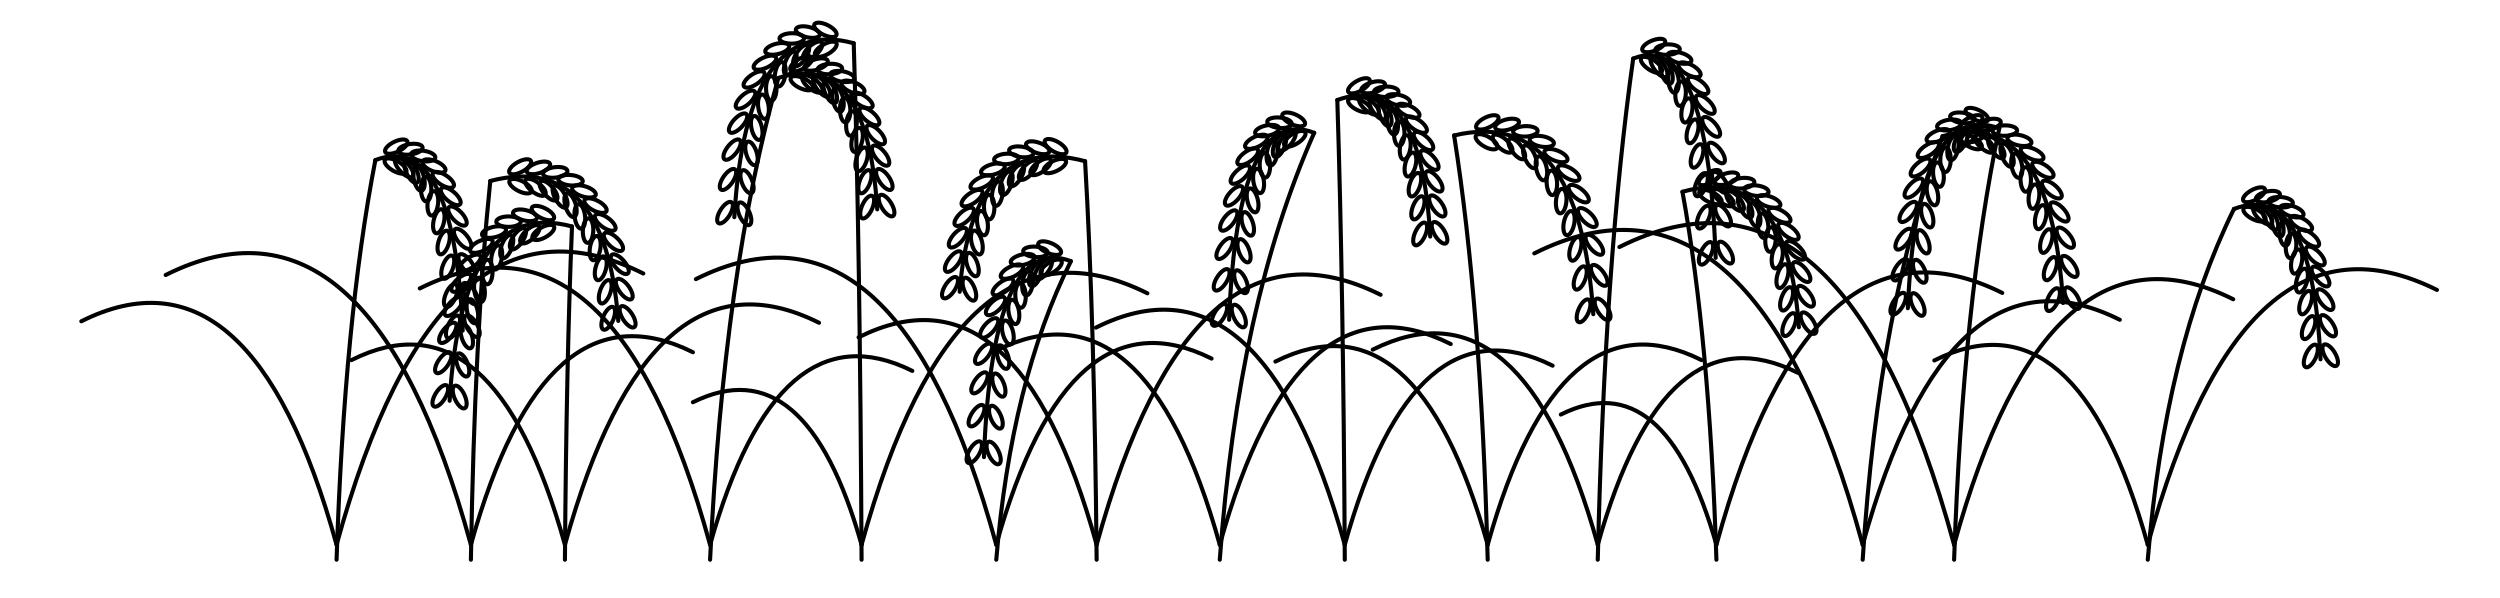
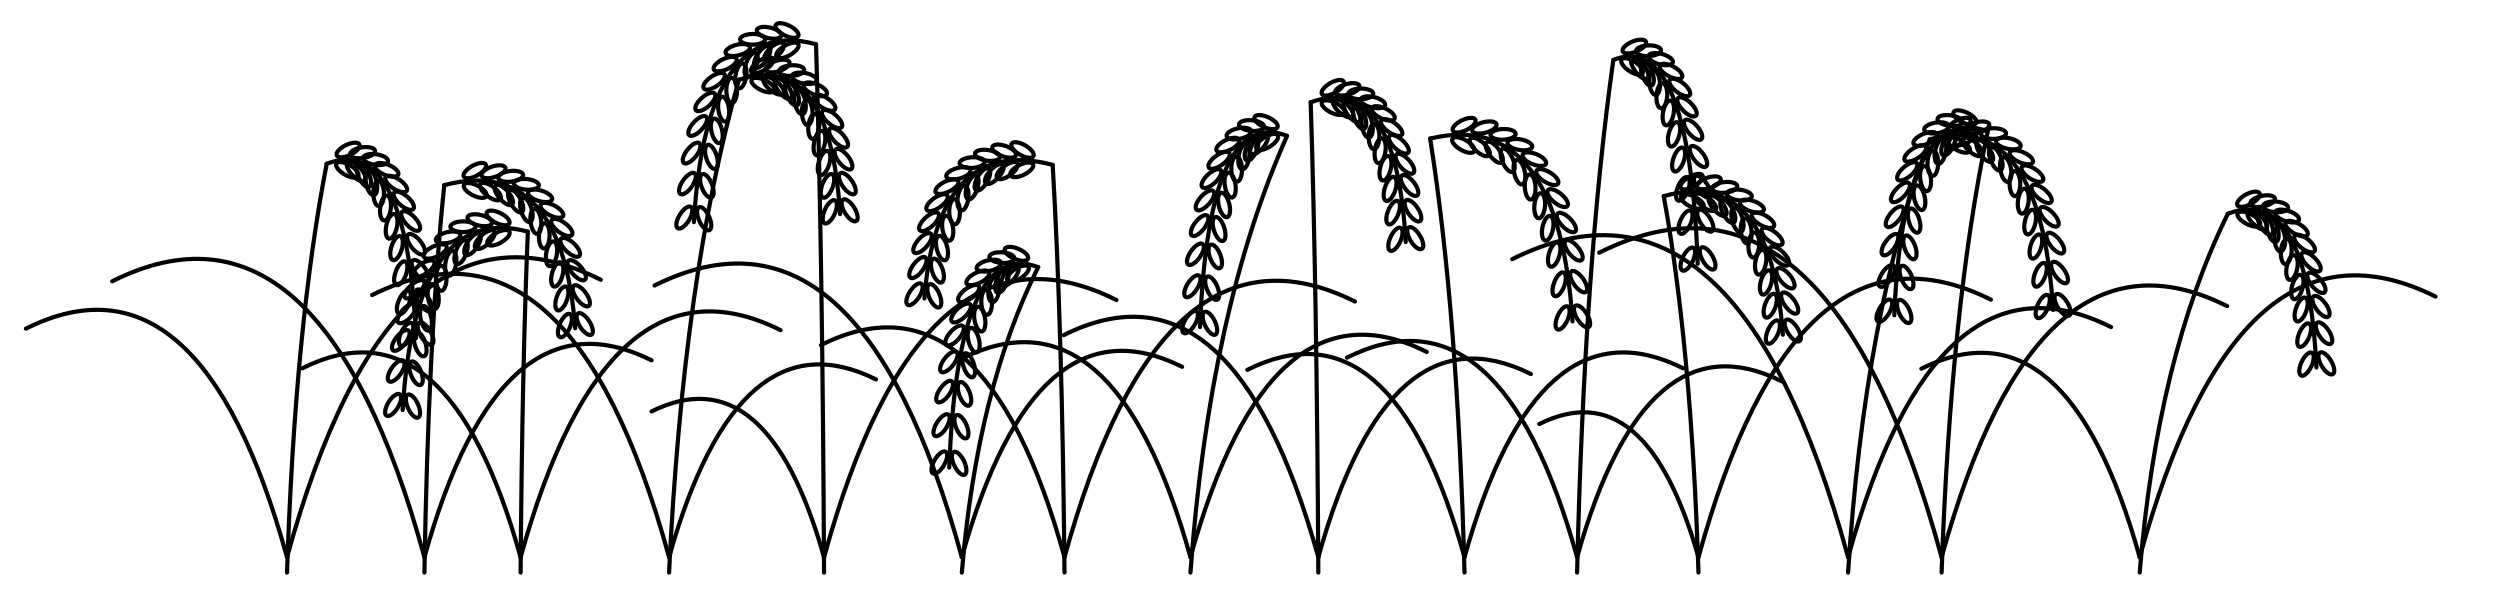
- <svg xmlns="http://www.w3.org/2000/svg" viewBox="550 740 670 160">
+ <svg xmlns="http://www.w3.org/2000/svg" viewBox="565 740 655 160">
  <g fill="none" stroke="#000" stroke-width="1.1" stroke-linecap="round">
    <path d="M640.2 890Q642.3 825.7 650.6 782.9" />
    <path d="M640.2 886Q617.4 803.3 571.8 826.1" />
    <path d="M640.2 886Q667.6 785.9 722.4 813.3" />
    <path d="M650.6 782.9Q671.7 774.9 674 828.6" />
    <ellipse cx="656.2" cy="779.3" rx="3.3" ry="1.4" transform="rotate(-26 656.2 779.3)" />
    <ellipse cx="656" cy="784.5" rx="3.3" ry="1.4" transform="rotate(30 656 784.5)" />
    <ellipse cx="660" cy="780" rx="3.3" ry="1.4" transform="rotate(-8.8 660 780)" />
    <ellipse cx="658.3" cy="784.9" rx="3.3" ry="1.4" transform="rotate(47.2 658.3 784.9)" />
    <ellipse cx="663.4" cy="781.8" rx="3.3" ry="1.4" transform="rotate(8 663.4 781.8)" />
    <ellipse cx="660.3" cy="786" rx="3.3" ry="1.4" transform="rotate(64 660.3 786)" />
    <ellipse cx="666.3" cy="784.5" rx="3.3" ry="1.4" transform="rotate(22.1 666.3 784.5)" />
    <ellipse cx="662.3" cy="787.9" rx="3.3" ry="1.4" transform="rotate(78.1 662.3 787.9)" />
    <ellipse cx="668.8" cy="788.2" rx="3.3" ry="1.4" transform="rotate(32.8 668.8 788.2)" />
    <ellipse cx="664.2" cy="790.7" rx="3.3" ry="1.4" transform="rotate(88.8 664.2 790.7)" />
    <ellipse cx="670.8" cy="792.6" rx="3.3" ry="1.4" transform="rotate(40.6 670.8 792.6)" />
    <ellipse cx="666" cy="794.5" rx="3.3" ry="1.4" transform="rotate(96.6 666 794.5)" />
    <ellipse cx="672.6" cy="797.9" rx="3.3" ry="1.4" transform="rotate(46.5 672.6 797.9)" />
    <ellipse cx="667.6" cy="799.3" rx="3.3" ry="1.4" transform="rotate(102.5 667.6 799.3)" />
    <ellipse cx="674" cy="804" rx="3.3" ry="1.4" transform="rotate(50.9 674 804)" />
    <ellipse cx="668.9" cy="805" rx="3.3" ry="1.4" transform="rotate(106.9 668.9 805)" />
    <ellipse cx="675.1" cy="810.9" rx="3.3" ry="1.4" transform="rotate(54.3 675.1 810.9)" />
    <ellipse cx="670" cy="811.6" rx="3.3" ry="1.4" transform="rotate(110.3 670 811.6)" />
    <ellipse cx="676" cy="818.7" rx="3.3" ry="1.4" transform="rotate(57.1 676 818.7)" />
    <ellipse cx="670.8" cy="819.2" rx="3.3" ry="1.4" transform="rotate(113.1 670.8 819.2)" />
    <ellipse cx="676.5" cy="827.4" rx="3.3" ry="1.4" transform="rotate(59.3 676.5 827.4)" />
    <ellipse cx="671.4" cy="827.6" rx="3.3" ry="1.4" transform="rotate(115.3 671.4 827.6)" />
    <path d="M676.2 890Q677.2 829.1 681.4 788.5" />
    <path d="M676.2 886Q648.9 786.4 594.4 813.7" />
    <path d="M676.2 886Q696 814.6 735.7 834.4" />
    <path d="M681.4 788.5Q712.2 780.5 715.7 826" />
    <ellipse cx="689.4" cy="784.7" rx="3.3" ry="1.4" transform="rotate(-29.1 689.4 784.7)" />
    <ellipse cx="689.5" cy="789.9" rx="3.3" ry="1.4" transform="rotate(26.9 689.5 789.9)" />
    <ellipse cx="694.3" cy="785" rx="3.3" ry="1.4" transform="rotate(-18.7 694.3 785)" />
    <ellipse cx="693.5" cy="790.2" rx="3.3" ry="1.4" transform="rotate(37.3 693.5 790.2)" />
    <ellipse cx="698.8" cy="786.2" rx="3.3" ry="1.4" transform="rotate(-7 698.8 786.2)" />
    <ellipse cx="697" cy="791.1" rx="3.3" ry="1.4" transform="rotate(49 697 791.1)" />
    <ellipse cx="702.9" cy="788.3" rx="3.3" ry="1.4" transform="rotate(5.3 702.9 788.3)" />
    <ellipse cx="700.1" cy="792.7" rx="3.3" ry="1.4" transform="rotate(61.3 700.1 792.7)" />
    <ellipse cx="706.5" cy="791.3" rx="3.3" ry="1.4" transform="rotate(17 706.5 791.3)" />
    <ellipse cx="702.9" cy="795" rx="3.3" ry="1.4" transform="rotate(73 702.9 795)" />
    <ellipse cx="709.6" cy="795.1" rx="3.3" ry="1.4" transform="rotate(27.4 709.6 795.1)" />
    <ellipse cx="705.4" cy="798" rx="3.3" ry="1.4" transform="rotate(83.4 705.4 798)" />
    <ellipse cx="712.2" cy="799.6" rx="3.3" ry="1.4" transform="rotate(36.1 712.2 799.6)" />
    <ellipse cx="707.6" cy="801.8" rx="3.3" ry="1.4" transform="rotate(92.1 707.6 801.8)" />
    <ellipse cx="714.4" cy="804.8" rx="3.3" ry="1.4" transform="rotate(43.2 714.4 804.8)" />
    <ellipse cx="709.5" cy="806.5" rx="3.3" ry="1.4" transform="rotate(99.2 709.5 806.5)" />
    <ellipse cx="716.1" cy="810.8" rx="3.3" ry="1.4" transform="rotate(48.9 716.1 810.8)" />
    <ellipse cx="711" cy="811.9" rx="3.3" ry="1.4" transform="rotate(104.9 711 811.9)" />
    <ellipse cx="717.3" cy="817.5" rx="3.3" ry="1.4" transform="rotate(53.5 717.3 817.5)" />
    <ellipse cx="712.2" cy="818.2" rx="3.3" ry="1.4" transform="rotate(109.5 712.2 818.2)" />
    <ellipse cx="718.2" cy="824.9" rx="3.3" ry="1.4" transform="rotate(57.3 718.2 824.9)" />
    <ellipse cx="713" cy="825.3" rx="3.3" ry="1.4" transform="rotate(113.3 713 825.3)" />
    <path d="M701.4 890Q701.8 836.4 703.3 800.7" />
    <path d="M701.4 886Q682.3 817.4 644.2 836.5" />
    <path d="M701.4 886Q724.1 803.8 769.5 826.5" />
    <path d="M703.3 800.7Q673.8 792.7 670.5 847.4" />
    <ellipse cx="695.6" cy="802.3" rx="3.3" ry="1.4" transform="rotate(150.3 695.6 802.3)" />
    <ellipse cx="695.5" cy="797.1" rx="3.3" ry="1.4" transform="rotate(206.3 695.5 797.1)" />
    <ellipse cx="692" cy="802.8" rx="3.3" ry="1.4" transform="rotate(137.5 692 802.8)" />
    <ellipse cx="690.7" cy="797.7" rx="3.3" ry="1.4" transform="rotate(193.5 690.7 797.7)" />
    <ellipse cx="688.8" cy="804" rx="3.3" ry="1.4" transform="rotate(123.8 688.8 804)" />
    <ellipse cx="686.3" cy="799.4" rx="3.3" ry="1.4" transform="rotate(179.8 686.3 799.4)" />
    <ellipse cx="685.8" cy="806.1" rx="3.3" ry="1.4" transform="rotate(110.8 685.8 806.1)" />
    <ellipse cx="682.4" cy="802.2" rx="3.3" ry="1.4" transform="rotate(166.8 682.4 802.2)" />
    <ellipse cx="683.1" cy="809" rx="3.3" ry="1.4" transform="rotate(99.4 683.1 809)" />
    <ellipse cx="679" cy="805.9" rx="3.3" ry="1.4" transform="rotate(155.4 679 805.9)" />
    <ellipse cx="680.6" cy="812.9" rx="3.3" ry="1.4" transform="rotate(90.2 680.6 812.9)" />
    <ellipse cx="676" cy="810.4" rx="3.3" ry="1.4" transform="rotate(146.2 676 810.4)" />
    <ellipse cx="678.5" cy="817.7" rx="3.3" ry="1.4" transform="rotate(82.8 678.5 817.7)" />
    <ellipse cx="673.6" cy="815.8" rx="3.3" ry="1.4" transform="rotate(138.8 673.6 815.8)" />
    <ellipse cx="676.6" cy="823.4" rx="3.3" ry="1.4" transform="rotate(77 676.6 823.4)" />
    <ellipse cx="671.6" cy="822.1" rx="3.3" ry="1.4" transform="rotate(133 671.6 822.1)" />
    <ellipse cx="675.1" cy="830.2" rx="3.3" ry="1.4" transform="rotate(72.4 675.1 830.2)" />
    <ellipse cx="670" cy="829.2" rx="3.3" ry="1.4" transform="rotate(128.4 670 829.2)" />
    <ellipse cx="674" cy="837.8" rx="3.3" ry="1.4" transform="rotate(68.7 674 837.8)" />
    <ellipse cx="668.8" cy="837.2" rx="3.3" ry="1.4" transform="rotate(124.7 668.8 837.2)" />
    <ellipse cx="673.2" cy="846.4" rx="3.3" ry="1.4" transform="rotate(65.7 673.2 846.4)" />
    <ellipse cx="668" cy="846.1" rx="3.3" ry="1.4" transform="rotate(121.7 668 846.1)" />
    <path d="M740.3 890Q744 812.5 758.6 760.9" />
    <path d="M740.3 886Q714.4 791.4 662.5 817.3" />
    <path d="M740.3 886Q758.4 821.4 794.5 839.4" />
    <path d="M758.6 760.9Q782.4 752.9 785.1 796.1" />
    <ellipse cx="764.7" cy="757.1" rx="3.3" ry="1.4" transform="rotate(-30.3 764.7 757.1)" />
    <ellipse cx="764.9" cy="762.3" rx="3.3" ry="1.4" transform="rotate(25.7 764.9 762.3)" />
    <ellipse cx="768.7" cy="757.3" rx="3.3" ry="1.4" transform="rotate(-17.5 768.7 757.3)" />
    <ellipse cx="767.7" cy="762.5" rx="3.3" ry="1.4" transform="rotate(38.5 767.7 762.5)" />
    <ellipse cx="772.4" cy="758.5" rx="3.3" ry="1.4" transform="rotate(-3.5 772.4 758.5)" />
    <ellipse cx="770.2" cy="763.2" rx="3.3" ry="1.4" transform="rotate(52.5 770.2 763.2)" />
    <ellipse cx="775.7" cy="760.5" rx="3.3" ry="1.4" transform="rotate(10.3 775.7 760.5)" />
    <ellipse cx="772.5" cy="764.6" rx="3.3" ry="1.4" transform="rotate(66.3 772.5 764.6)" />
    <ellipse cx="778.6" cy="763.4" rx="3.3" ry="1.4" transform="rotate(22.5 778.6 763.4)" />
    <ellipse cx="774.6" cy="766.7" rx="3.3" ry="1.4" transform="rotate(78.5 774.6 766.7)" />
    <ellipse cx="781" cy="766.9" rx="3.3" ry="1.4" transform="rotate(32.4 781 766.9)" />
    <ellipse cx="776.5" cy="769.5" rx="3.3" ry="1.4" transform="rotate(88.4 776.5 769.5)" />
    <ellipse cx="783" cy="771.2" rx="3.3" ry="1.4" transform="rotate(40.3 783 771.2)" />
    <ellipse cx="778.2" cy="773.1" rx="3.3" ry="1.4" transform="rotate(96.3 778.2 773.1)" />
    <ellipse cx="784.7" cy="776.1" rx="3.3" ry="1.4" transform="rotate(46.4 784.7 776.1)" />
    <ellipse cx="779.7" cy="777.5" rx="3.3" ry="1.4" transform="rotate(102.4 779.7 777.5)" />
    <ellipse cx="786" cy="781.7" rx="3.3" ry="1.4" transform="rotate(51.2 786 781.7)" />
    <ellipse cx="780.9" cy="782.7" rx="3.3" ry="1.4" transform="rotate(107.2 780.9 782.7)" />
    <ellipse cx="787" cy="788.1" rx="3.3" ry="1.4" transform="rotate(55.1 787 788.1)" />
    <ellipse cx="781.8" cy="788.7" rx="3.3" ry="1.4" transform="rotate(111.1 781.8 788.7)" />
    <ellipse cx="787.6" cy="795.1" rx="3.3" ry="1.4" transform="rotate(58.2 787.6 795.1)" />
    <ellipse cx="782.4" cy="795.5" rx="3.3" ry="1.4" transform="rotate(114.2 782.4 795.5)" />
    <path d="M780.9 890Q780.5 806.9 778.8 751.6" />
    <path d="M780.9 886Q765.9 832.8 735.7 847.8" />
    <path d="M780.9 886Q806.4 793.1 857.5 818.6" />
    <path d="M778.8 751.6Q750 743.6 746.8 798.2" />
    <ellipse cx="771.3" cy="753.2" rx="3.3" ry="1.4" transform="rotate(150.2 771.3 753.2)" />
    <ellipse cx="771.2" cy="748" rx="3.3" ry="1.4" transform="rotate(206.2 771.2 748)" />
    <ellipse cx="767.8" cy="753.6" rx="3.3" ry="1.4" transform="rotate(137.1 767.8 753.6)" />
    <ellipse cx="766.5" cy="748.6" rx="3.3" ry="1.4" transform="rotate(193.1 766.5 748.6)" />
    <ellipse cx="764.7" cy="754.9" rx="3.3" ry="1.4" transform="rotate(123.2 764.7 754.9)" />
    <ellipse cx="762.2" cy="750.3" rx="3.3" ry="1.4" transform="rotate(179.2 762.2 750.3)" />
    <ellipse cx="761.8" cy="757" rx="3.3" ry="1.4" transform="rotate(110.1 761.8 757)" />
    <ellipse cx="758.3" cy="753.1" rx="3.3" ry="1.4" transform="rotate(166.1 758.3 753.1)" />
    <ellipse cx="759.1" cy="759.9" rx="3.3" ry="1.4" transform="rotate(98.7 759.1 759.9)" />
    <ellipse cx="755" cy="756.8" rx="3.3" ry="1.4" transform="rotate(154.7 755 756.8)" />
    <ellipse cx="756.7" cy="763.7" rx="3.3" ry="1.4" transform="rotate(89.6 756.7 763.7)" />
    <ellipse cx="752.1" cy="761.3" rx="3.3" ry="1.4" transform="rotate(145.6 752.1 761.3)" />
    <ellipse cx="754.6" cy="768.6" rx="3.3" ry="1.4" transform="rotate(82.3 754.6 768.6)" />
    <ellipse cx="749.8" cy="766.7" rx="3.3" ry="1.4" transform="rotate(138.3 749.8 766.7)" />
    <ellipse cx="752.8" cy="774.3" rx="3.3" ry="1.4" transform="rotate(76.7 752.8 774.3)" />
    <ellipse cx="747.8" cy="773" rx="3.3" ry="1.4" transform="rotate(132.7 747.8 773)" />
    <ellipse cx="751.4" cy="781.1" rx="3.3" ry="1.4" transform="rotate(72.2 751.4 781.1)" />
    <ellipse cx="746.2" cy="780.1" rx="3.3" ry="1.4" transform="rotate(128.2 746.2 780.1)" />
    <ellipse cx="750.2" cy="788.7" rx="3.3" ry="1.4" transform="rotate(68.6 750.2 788.7)" />
    <ellipse cx="745.1" cy="788.1" rx="3.3" ry="1.4" transform="rotate(124.6 745.1 788.1)" />
    <ellipse cx="749.5" cy="797.3" rx="3.3" ry="1.4" transform="rotate(65.7 749.5 797.3)" />
    <ellipse cx="744.3" cy="797" rx="3.3" ry="1.4" transform="rotate(121.7 744.3 797)" />
    <path d="M817 890Q821 842 837 810" />
    <path d="M817 886Q790.2 788 736.5 814.8" />
    <path d="M817 886Q836.3 816.9 874.7 836.1" />
    <path d="M837 810Q816 802 813.7 862.5" />
    <ellipse cx="831.7" cy="811.7" rx="3.3" ry="1.4" transform="rotate(147.1 831.7 811.7)" />
    <ellipse cx="831.3" cy="806.5" rx="3.3" ry="1.4" transform="rotate(203.1 831.3 806.5)" />
    <ellipse cx="829.6" cy="812.2" rx="3.3" ry="1.4" transform="rotate(128.2 829.6 812.2)" />
    <ellipse cx="827.5" cy="807.5" rx="3.3" ry="1.4" transform="rotate(184.2 827.5 807.5)" />
    <ellipse cx="827.5" cy="813.6" rx="3.3" ry="1.4" transform="rotate(111 827.5 813.6)" />
    <ellipse cx="824.1" cy="809.6" rx="3.3" ry="1.4" transform="rotate(167 824.1 809.6)" />
    <ellipse cx="825.4" cy="815.9" rx="3.3" ry="1.4" transform="rotate(97.6 825.4 815.9)" />
    <ellipse cx="821.2" cy="812.8" rx="3.3" ry="1.4" transform="rotate(153.6 821.2 812.8)" />
    <ellipse cx="823.5" cy="819.2" rx="3.3" ry="1.4" transform="rotate(87.9 823.5 819.2)" />
    <ellipse cx="818.8" cy="816.9" rx="3.3" ry="1.4" transform="rotate(143.9 818.8 816.9)" />
    <ellipse cx="821.7" cy="823.6" rx="3.3" ry="1.4" transform="rotate(80.8 821.7 823.6)" />
    <ellipse cx="816.8" cy="822" rx="3.3" ry="1.4" transform="rotate(136.8 816.8 822)" />
    <ellipse cx="820.1" cy="829.1" rx="3.3" ry="1.4" transform="rotate(75.7 820.1 829.1)" />
    <ellipse cx="815.1" cy="827.9" rx="3.3" ry="1.4" transform="rotate(131.7 815.1 827.9)" />
    <ellipse cx="818.8" cy="835.7" rx="3.3" ry="1.4" transform="rotate(71.8 818.8 835.7)" />
    <ellipse cx="813.6" cy="834.8" rx="3.3" ry="1.4" transform="rotate(127.8 813.6 834.8)" />
    <ellipse cx="817.7" cy="843.2" rx="3.3" ry="1.4" transform="rotate(68.8 817.7 843.2)" />
    <ellipse cx="812.5" cy="842.6" rx="3.3" ry="1.4" transform="rotate(124.8 812.5 842.6)" />
    <ellipse cx="816.9" cy="851.8" rx="3.3" ry="1.4" transform="rotate(66.4 816.9 851.8)" />
    <ellipse cx="811.7" cy="851.4" rx="3.3" ry="1.4" transform="rotate(122.4 811.7 851.4)" />
    <ellipse cx="816.3" cy="861.4" rx="3.3" ry="1.4" transform="rotate(64.4 816.3 861.4)" />
    <ellipse cx="811.1" cy="861.2" rx="3.3" ry="1.4" transform="rotate(120.4 811.1 861.2)" />
    <path d="M843.9 890Q843.3 825.9 840.8 783.2" />
    <path d="M843.9 886Q822.7 809.1 780.1 830.4" />
    <path d="M843.9 886Q869.3 793.7 920 819" />
    <path d="M840.8 783.2Q810.5 775.2 807.2 818.2" />
    <ellipse cx="832.7" cy="784.5" rx="3.3" ry="1.4" transform="rotate(-206.1 832.7 784.5)" />
    <ellipse cx="832.9" cy="779.3" rx="3.3" ry="1.4" transform="rotate(-150.1 832.9 779.3)" />
    <ellipse cx="828.9" cy="784.7" rx="3.3" ry="1.4" transform="rotate(143.8 828.9 784.7)" />
    <ellipse cx="828.1" cy="779.6" rx="3.3" ry="1.4" transform="rotate(199.8 828.1 779.6)" />
    <ellipse cx="825.5" cy="785.6" rx="3.3" ry="1.4" transform="rotate(132.4 825.5 785.6)" />
    <ellipse cx="823.7" cy="780.7" rx="3.3" ry="1.4" transform="rotate(188.4 823.7 780.7)" />
    <ellipse cx="822.4" cy="787" rx="3.3" ry="1.4" transform="rotate(120.2 822.4 787)" />
    <ellipse cx="819.7" cy="782.6" rx="3.3" ry="1.4" transform="rotate(176.2 819.7 782.6)" />
    <ellipse cx="819.7" cy="789.1" rx="3.3" ry="1.4" transform="rotate(108.5 819.7 789.1)" />
    <ellipse cx="816.1" cy="785.4" rx="3.3" ry="1.4" transform="rotate(164.5 816.1 785.4)" />
    <ellipse cx="817.3" cy="791.9" rx="3.3" ry="1.4" transform="rotate(97.9 817.3 791.9)" />
    <ellipse cx="813.1" cy="788.9" rx="3.3" ry="1.4" transform="rotate(153.9 813.1 788.9)" />
    <ellipse cx="815.1" cy="795.5" rx="3.3" ry="1.4" transform="rotate(88.9 815.1 795.5)" />
    <ellipse cx="810.5" cy="793.1" rx="3.3" ry="1.4" transform="rotate(144.9 810.5 793.1)" />
    <ellipse cx="813.3" cy="799.8" rx="3.3" ry="1.4" transform="rotate(81.6 813.3 799.8)" />
    <ellipse cx="808.4" cy="798.1" rx="3.3" ry="1.4" transform="rotate(137.6 808.4 798.1)" />
    <ellipse cx="811.8" cy="805" rx="3.3" ry="1.4" transform="rotate(75.6 811.8 805)" />
    <ellipse cx="806.7" cy="803.7" rx="3.3" ry="1.4" transform="rotate(131.6 806.7 803.7)" />
    <ellipse cx="810.6" cy="810.9" rx="3.3" ry="1.4" transform="rotate(70.8 810.6 810.9)" />
    <ellipse cx="805.5" cy="810.1" rx="3.3" ry="1.4" transform="rotate(126.8 805.5 810.1)" />
    <ellipse cx="809.8" cy="817.5" rx="3.3" ry="1.4" transform="rotate(66.9 809.8 817.5)" />
    <ellipse cx="804.6" cy="817.1" rx="3.3" ry="1.4" transform="rotate(122.9 804.6 817.1)" />
    <path d="M876.9 890Q881.9 821.3 902.2 775.6" />
    <path d="M876.9 886Q856.9 814 816.9 834" />
    <path d="M876.9 886Q897.5 811.5 938.8 832.2" />
    <path d="M902.2 775.6Q881.7 767.6 879.4 825.7" />
    <ellipse cx="897" cy="777.2" rx="3.3" ry="1.4" transform="rotate(148 897 777.2)" />
    <ellipse cx="896.7" cy="772" rx="3.3" ry="1.4" transform="rotate(204 896.7 772)" />
    <ellipse cx="894.9" cy="777.7" rx="3.3" ry="1.4" transform="rotate(129.3 894.9 777.7)" />
    <ellipse cx="892.9" cy="772.9" rx="3.3" ry="1.4" transform="rotate(185.3 892.9 772.9)" />
    <ellipse cx="892.9" cy="779" rx="3.3" ry="1.4" transform="rotate(112 892.9 779)" />
    <ellipse cx="889.6" cy="775" rx="3.3" ry="1.4" transform="rotate(168 889.6 775)" />
    <ellipse cx="890.9" cy="781.1" rx="3.3" ry="1.4" transform="rotate(98.4 890.9 781.1)" />
    <ellipse cx="886.7" cy="778" rx="3.3" ry="1.4" transform="rotate(154.4 886.7 778)" />
    <ellipse cx="889" cy="784.3" rx="3.3" ry="1.4" transform="rotate(88.4 889 784.3)" />
    <ellipse cx="884.4" cy="782" rx="3.3" ry="1.4" transform="rotate(144.4 884.4 782)" />
    <ellipse cx="887.3" cy="788.5" rx="3.3" ry="1.4" transform="rotate(81.2 887.3 788.5)" />
    <ellipse cx="882.4" cy="786.8" rx="3.3" ry="1.4" transform="rotate(137.2 882.4 786.8)" />
    <ellipse cx="885.7" cy="793.7" rx="3.3" ry="1.4" transform="rotate(75.9 885.7 793.7)" />
    <ellipse cx="880.7" cy="792.5" rx="3.3" ry="1.4" transform="rotate(131.9 880.7 792.5)" />
    <ellipse cx="884.4" cy="800" rx="3.3" ry="1.4" transform="rotate(72 884.4 800)" />
    <ellipse cx="879.3" cy="799.1" rx="3.3" ry="1.4" transform="rotate(128 879.3 799.1)" />
    <ellipse cx="883.4" cy="807.2" rx="3.3" ry="1.4" transform="rotate(68.9 883.4 807.2)" />
    <ellipse cx="878.2" cy="806.6" rx="3.3" ry="1.4" transform="rotate(124.9 878.2 806.6)" />
    <ellipse cx="882.6" cy="815.5" rx="3.3" ry="1.4" transform="rotate(66.4 882.6 815.5)" />
    <ellipse cx="877.4" cy="815" rx="3.3" ry="1.4" transform="rotate(122.4 877.4 815)" />
    <ellipse cx="882" cy="824.7" rx="3.3" ry="1.4" transform="rotate(64.5 882 824.7)" />
    <ellipse cx="876.8" cy="824.4" rx="3.3" ry="1.4" transform="rotate(120.5 876.8 824.4)" />
    <path d="M910.4 890Q910 816.1 908.4 766.8" />
    <path d="M910.4 886Q888.1 805.6 843.7 827.8" />
    <path d="M910.4 886Q928.9 819.4 966.1 838" />
    <path d="M908.4 766.8Q930.8 758.8 933.3 803.4" />
    <ellipse cx="914.2" cy="763" rx="3.3" ry="1.4" transform="rotate(-29.9 914.2 763)" />
    <ellipse cx="914.3" cy="768.2" rx="3.3" ry="1.4" transform="rotate(26.1 914.3 768.2)" />
    <ellipse cx="918" cy="763.4" rx="3.3" ry="1.4" transform="rotate(-15.9 918 763.4)" />
    <ellipse cx="916.9" cy="768.4" rx="3.3" ry="1.4" transform="rotate(40.1 916.9 768.4)" />
    <ellipse cx="921.5" cy="764.6" rx="3.3" ry="1.4" transform="rotate(-0.9 921.5 764.6)" />
    <ellipse cx="919.2" cy="769.2" rx="3.3" ry="1.4" transform="rotate(55.1 919.2 769.2)" />
    <ellipse cx="924.7" cy="766.8" rx="3.3" ry="1.4" transform="rotate(13.3 924.7 766.8)" />
    <ellipse cx="921.2" cy="770.7" rx="3.3" ry="1.4" transform="rotate(69.3 921.2 770.7)" />
    <ellipse cx="927.4" cy="769.7" rx="3.3" ry="1.4" transform="rotate(25.3 927.4 769.7)" />
    <ellipse cx="923.2" cy="772.8" rx="3.3" ry="1.4" transform="rotate(81.3 923.2 772.8)" />
    <ellipse cx="929.6" cy="773.4" rx="3.3" ry="1.4" transform="rotate(34.8 929.6 773.4)" />
    <ellipse cx="925" cy="775.8" rx="3.3" ry="1.4" transform="rotate(90.8 925 775.8)" />
    <ellipse cx="931.5" cy="777.8" rx="3.3" ry="1.4" transform="rotate(42.2 931.5 777.8)" />
    <ellipse cx="926.6" cy="779.5" rx="3.3" ry="1.4" transform="rotate(98.2 926.6 779.5)" />
    <ellipse cx="933.1" cy="782.9" rx="3.3" ry="1.4" transform="rotate(47.8 933.1 782.9)" />
    <ellipse cx="928" cy="784.1" rx="3.3" ry="1.4" transform="rotate(103.8 928 784.1)" />
    <ellipse cx="934.3" cy="788.6" rx="3.3" ry="1.4" transform="rotate(52.2 934.3 788.6)" />
    <ellipse cx="929.2" cy="789.5" rx="3.3" ry="1.4" transform="rotate(108.2 929.2 789.5)" />
    <ellipse cx="935.2" cy="795.2" rx="3.3" ry="1.4" transform="rotate(55.7 935.2 795.2)" />
    <ellipse cx="930" cy="795.7" rx="3.3" ry="1.4" transform="rotate(111.7 930 795.7)" />
    <ellipse cx="935.8" cy="802.4" rx="3.3" ry="1.4" transform="rotate(58.5 935.8 802.4)" />
    <ellipse cx="930.6" cy="802.7" rx="3.3" ry="1.4" transform="rotate(114.5 930.6 802.7)" />
    <path d="M948.7 890Q946.9 821.8 939.7 776.3" />
    <path d="M948.7 886Q929.7 817.9 891.8 836.9" />
    <path d="M948.7 886Q967.8 817.4 1006 836.5" />
    <path d="M939.7 776.3Q973.3 768.3 977 824.2" />
    <ellipse cx="948.6" cy="772.8" rx="3.3" ry="1.4" transform="rotate(-26.2 948.6 772.8)" />
    <ellipse cx="948.4" cy="778" rx="3.3" ry="1.4" transform="rotate(29.8 948.4 778)" />
    <ellipse cx="953.9" cy="773.4" rx="3.3" ry="1.4" transform="rotate(-14.7 953.9 773.4)" />
    <ellipse cx="952.7" cy="778.5" rx="3.3" ry="1.4" transform="rotate(41.3 952.7 778.5)" />
    <ellipse cx="958.8" cy="775.2" rx="3.3" ry="1.4" transform="rotate(-2.2 958.8 775.2)" />
    <ellipse cx="956.5" cy="779.9" rx="3.3" ry="1.4" transform="rotate(53.8 956.5 779.9)" />
    <ellipse cx="963.2" cy="777.9" rx="3.3" ry="1.4" transform="rotate(10.3 963.2 777.9)" />
    <ellipse cx="960" cy="782" rx="3.3" ry="1.4" transform="rotate(66.3 960 782)" />
    <ellipse cx="967" cy="781.7" rx="3.3" ry="1.4" transform="rotate(21.6 967 781.7)" />
    <ellipse cx="963.1" cy="785.1" rx="3.3" ry="1.4" transform="rotate(77.6 963.1 785.1)" />
    <ellipse cx="970.4" cy="786.4" rx="3.3" ry="1.4" transform="rotate(31.2 970.4 786.4)" />
    <ellipse cx="965.9" cy="789" rx="3.3" ry="1.4" transform="rotate(87.2 965.9 789)" />
    <ellipse cx="973.1" cy="791.9" rx="3.3" ry="1.4" transform="rotate(39 973.1 791.9)" />
    <ellipse cx="968.4" cy="793.9" rx="3.3" ry="1.4" transform="rotate(95 968.4 793.9)" />
    <ellipse cx="975.4" cy="798.3" rx="3.3" ry="1.4" transform="rotate(45.3 975.4 798.3)" />
    <ellipse cx="970.5" cy="799.8" rx="3.3" ry="1.4" transform="rotate(101.3 970.5 799.8)" />
    <ellipse cx="977.3" cy="805.6" rx="3.3" ry="1.4" transform="rotate(50.4 977.3 805.6)" />
    <ellipse cx="972.2" cy="806.7" rx="3.3" ry="1.4" transform="rotate(106.4 972.2 806.7)" />
    <ellipse cx="978.6" cy="813.8" rx="3.3" ry="1.4" transform="rotate(54.5 978.6 813.8)" />
    <ellipse cx="973.5" cy="814.5" rx="3.3" ry="1.4" transform="rotate(110.5 973.5 814.5)" />
    <ellipse cx="979.5" cy="822.9" rx="3.3" ry="1.4" transform="rotate(57.8 979.5 822.9)" />
    <ellipse cx="974.4" cy="823.3" rx="3.3" ry="1.4" transform="rotate(113.8 974.4 823.3)" />
    <path d="M978.2 890Q980.1 809.4 987.7 755.7" />
    <path d="M978.2 886Q958.1 813.6 917.9 833.7" />
    <path d="M978.2 886Q996.1 822 1031.8 839.9" />
    <path d="M987.7 755.7Q1007.6 747.7 1009.8 809.1" />
    <ellipse cx="993.2" cy="752.2" rx="3.3" ry="1.4" transform="rotate(-22.4 993.2 752.2)" />
    <ellipse cx="992.6" cy="757.4" rx="3.3" ry="1.4" transform="rotate(33.6 992.6 757.4)" />
    <ellipse cx="996.9" cy="753.3" rx="3.3" ry="1.4" transform="rotate(-2.5 996.9 753.3)" />
    <ellipse cx="994.6" cy="757.9" rx="3.3" ry="1.4" transform="rotate(53.5 994.6 757.9)" />
    <ellipse cx="1000.1" cy="755.5" rx="3.3" ry="1.4" transform="rotate(15.1 1000.1 755.5)" />
    <ellipse cx="996.6" cy="759.3" rx="3.3" ry="1.4" transform="rotate(71.1 996.6 759.3)" />
    <ellipse cx="1002.8" cy="758.7" rx="3.3" ry="1.4" transform="rotate(28.3 1002.8 758.7)" />
    <ellipse cx="998.5" cy="761.6" rx="3.3" ry="1.4" transform="rotate(84.3 998.5 761.6)" />
    <ellipse cx="1005.1" cy="762.9" rx="3.3" ry="1.4" transform="rotate(37.7 1005.1 762.9)" />
    <ellipse cx="1000.4" cy="765.1" rx="3.3" ry="1.4" transform="rotate(93.7 1000.4 765.1)" />
    <ellipse cx="1007" cy="768" rx="3.3" ry="1.4" transform="rotate(44.4 1007 768)" />
    <ellipse cx="1002.1" cy="769.6" rx="3.3" ry="1.4" transform="rotate(100.4 1002.1 769.6)" />
    <ellipse cx="1008.6" cy="774" rx="3.3" ry="1.4" transform="rotate(49.2 1008.6 774)" />
    <ellipse cx="1003.6" cy="775.2" rx="3.3" ry="1.4" transform="rotate(105.2 1003.6 775.2)" />
    <ellipse cx="1010" cy="781" rx="3.3" ry="1.4" transform="rotate(52.9 1010 781)" />
    <ellipse cx="1004.8" cy="781.8" rx="3.3" ry="1.4" transform="rotate(108.9 1004.8 781.8)" />
    <ellipse cx="1011" cy="788.9" rx="3.3" ry="1.4" transform="rotate(55.7 1011 788.9)" />
    <ellipse cx="1005.9" cy="789.5" rx="3.3" ry="1.4" transform="rotate(111.7 1005.9 789.5)" />
    <ellipse cx="1011.8" cy="797.8" rx="3.3" ry="1.4" transform="rotate(57.9 1011.8 797.8)" />
    <ellipse cx="1006.6" cy="798.2" rx="3.3" ry="1.4" transform="rotate(113.9 1006.6 798.2)" />
    <ellipse cx="1012.4" cy="807.7" rx="3.3" ry="1.4" transform="rotate(59.7 1012.4 807.7)" />
    <ellipse cx="1007.2" cy="807.9" rx="3.3" ry="1.4" transform="rotate(115.7 1007.2 807.9)" />
    <path d="M1010 890Q1008.1 830.9 1000.9 791.4" />
    <path d="M1010 886Q996.1 837.2 968.3 851.1" />
    <path d="M1010 886Q1035.5 793 1086.6 818.5" />
    <path d="M1000.9 791.4Q1029 783.4 1032.1 827.7" />
    <ellipse cx="1008.2" cy="787.6" rx="3.3" ry="1.4" transform="rotate(-29.6 1008.2 787.6)" />
    <ellipse cx="1008.4" cy="792.8" rx="3.3" ry="1.4" transform="rotate(26.4 1008.4 792.8)" />
    <ellipse cx="1012.7" cy="787.9" rx="3.3" ry="1.4" transform="rotate(-18.5 1012.7 787.9)" />
    <ellipse cx="1011.9" cy="793" rx="3.3" ry="1.4" transform="rotate(37.5 1011.9 793)" />
    <ellipse cx="1016.9" cy="789.1" rx="3.3" ry="1.4" transform="rotate(-6.1 1016.9 789.1)" />
    <ellipse cx="1015" cy="793.9" rx="3.3" ry="1.4" transform="rotate(49.9 1015 793.9)" />
    <ellipse cx="1020.7" cy="791.1" rx="3.3" ry="1.4" transform="rotate(6.7 1020.7 791.1)" />
    <ellipse cx="1017.7" cy="795.4" rx="3.3" ry="1.4" transform="rotate(62.7 1017.7 795.4)" />
    <ellipse cx="1024" cy="794" rx="3.3" ry="1.4" transform="rotate(18.7 1024 794)" />
    <ellipse cx="1020.2" cy="797.6" rx="3.3" ry="1.4" transform="rotate(74.7 1020.2 797.6)" />
    <ellipse cx="1026.9" cy="797.7" rx="3.3" ry="1.4" transform="rotate(29 1026.9 797.7)" />
    <ellipse cx="1022.5" cy="800.5" rx="3.3" ry="1.4" transform="rotate(85 1022.5 800.5)" />
    <ellipse cx="1029.3" cy="802" rx="3.3" ry="1.4" transform="rotate(37.4 1029.3 802)" />
    <ellipse cx="1024.5" cy="804.2" rx="3.3" ry="1.4" transform="rotate(93.4 1024.5 804.2)" />
    <ellipse cx="1031.2" cy="807.1" rx="3.3" ry="1.4" transform="rotate(44.2 1031.2 807.1)" />
    <ellipse cx="1026.3" cy="808.7" rx="3.3" ry="1.4" transform="rotate(100.2 1026.3 808.7)" />
    <ellipse cx="1032.8" cy="812.9" rx="3.3" ry="1.4" transform="rotate(49.7 1032.8 812.9)" />
    <ellipse cx="1027.7" cy="814" rx="3.3" ry="1.4" transform="rotate(105.7 1027.7 814)" />
    <ellipse cx="1033.9" cy="819.4" rx="3.3" ry="1.4" transform="rotate(54 1033.9 819.4)" />
    <ellipse cx="1028.8" cy="820.1" rx="3.3" ry="1.4" transform="rotate(110 1028.8 820.1)" />
    <ellipse cx="1034.7" cy="826.6" rx="3.3" ry="1.4" transform="rotate(57.6 1034.7 826.6)" />
    <ellipse cx="1029.5" cy="827" rx="3.3" ry="1.4" transform="rotate(113.6 1029.5 827)" />
    <path d="M1049.2 890Q1053.5 821.9 1070.6 776.5" />
    <path d="M1049.2 886Q1019.9 778.6 961.2 807.9" />
    <path d="M1049.2 886Q1072.2 802.7 1118.1 825.7" />
    <path d="M1070.6 776.5Q1099.7 768.5 1102.9 821.2" />
    <ellipse cx="1078.3" cy="772.8" rx="3.3" ry="1.4" transform="rotate(-26.9 1078.3 772.8)" />
    <ellipse cx="1078.2" cy="778" rx="3.3" ry="1.4" transform="rotate(29.1 1078.2 778)" />
    <ellipse cx="1083" cy="773.4" rx="3.3" ry="1.4" transform="rotate(-14.3 1083 773.4)" />
    <ellipse cx="1081.8" cy="778.5" rx="3.3" ry="1.4" transform="rotate(41.7 1081.8 778.5)" />
    <ellipse cx="1087.3" cy="775" rx="3.3" ry="1.4" transform="rotate(-0.8 1087.3 775)" />
    <ellipse cx="1085" cy="779.6" rx="3.3" ry="1.4" transform="rotate(55.2 1085 779.6)" />
    <ellipse cx="1091.2" cy="777.6" rx="3.3" ry="1.4" transform="rotate(12.3 1091.2 777.6)" />
    <ellipse cx="1087.9" cy="781.6" rx="3.3" ry="1.4" transform="rotate(68.3 1087.9 781.6)" />
    <ellipse cx="1094.6" cy="781.2" rx="3.3" ry="1.4" transform="rotate(23.7 1094.6 781.2)" />
    <ellipse cx="1090.5" cy="784.4" rx="3.3" ry="1.4" transform="rotate(79.7 1090.5 784.4)" />
    <ellipse cx="1097.5" cy="785.5" rx="3.3" ry="1.4" transform="rotate(33.2 1097.5 785.5)" />
    <ellipse cx="1092.9" cy="788.1" rx="3.3" ry="1.4" transform="rotate(89.2 1092.9 788.1)" />
    <ellipse cx="1099.9" cy="790.8" rx="3.3" ry="1.4" transform="rotate(40.7 1099.9 790.8)" />
    <ellipse cx="1095.1" cy="792.7" rx="3.3" ry="1.4" transform="rotate(96.7 1095.1 792.7)" />
    <ellipse cx="1101.9" cy="796.8" rx="3.3" ry="1.4" transform="rotate(46.6 1101.9 796.8)" />
    <ellipse cx="1096.9" cy="798.2" rx="3.3" ry="1.4" transform="rotate(102.6 1096.9 798.2)" />
    <ellipse cx="1103.5" cy="803.7" rx="3.3" ry="1.4" transform="rotate(51.3 1103.5 803.7)" />
    <ellipse cx="1098.4" cy="804.6" rx="3.3" ry="1.4" transform="rotate(107.3 1098.4 804.6)" />
    <ellipse cx="1104.6" cy="811.4" rx="3.3" ry="1.4" transform="rotate(55.1 1104.6 811.4)" />
    <ellipse cx="1099.5" cy="812" rx="3.3" ry="1.4" transform="rotate(111.1 1099.5 812)" />
    <ellipse cx="1105.4" cy="819.9" rx="3.3" ry="1.4" transform="rotate(58.2 1105.4 819.9)" />
    <ellipse cx="1100.2" cy="820.3" rx="3.3" ry="1.4" transform="rotate(114.2 1100.2 820.3)" />
    <path d="M1073.7 890Q1076.1 820.6 1085.8 774.4" />
    <path d="M1073.7 886Q1043.8 776.3 984 806.2" />
    <path d="M1073.7 886Q1098.7 795.2 1148.5 820.2" />
    <path d="M1085.8 774.4Q1063.7 766.4 1061.3 822.6" />
    <ellipse cx="1080.1" cy="776" rx="3.3" ry="1.4" transform="rotate(149.1 1080.1 776)" />
    <ellipse cx="1079.8" cy="770.8" rx="3.3" ry="1.4" transform="rotate(205.1 1079.8 770.8)" />
    <ellipse cx="1077.7" cy="776.5" rx="3.3" ry="1.4" transform="rotate(131.9 1077.7 776.5)" />
    <ellipse cx="1075.9" cy="771.6" rx="3.3" ry="1.4" transform="rotate(187.9 1075.9 771.6)" />
    <ellipse cx="1075.5" cy="777.7" rx="3.3" ry="1.4" transform="rotate(115.3 1075.5 777.7)" />
    <ellipse cx="1072.4" cy="773.5" rx="3.3" ry="1.4" transform="rotate(171.3 1072.4 773.5)" />
    <ellipse cx="1073.4" cy="779.7" rx="3.3" ry="1.4" transform="rotate(101.4 1073.4 779.7)" />
    <ellipse cx="1069.4" cy="776.4" rx="3.3" ry="1.4" transform="rotate(157.4 1069.4 776.4)" />
    <ellipse cx="1071.4" cy="782.8" rx="3.3" ry="1.4" transform="rotate(90.9 1071.4 782.8)" />
    <ellipse cx="1066.8" cy="780.2" rx="3.3" ry="1.4" transform="rotate(146.9 1066.8 780.2)" />
    <ellipse cx="1069.5" cy="786.8" rx="3.3" ry="1.4" transform="rotate(83.2 1069.5 786.8)" />
    <ellipse cx="1064.7" cy="784.9" rx="3.3" ry="1.4" transform="rotate(139.2 1064.7 784.9)" />
    <ellipse cx="1067.9" cy="791.8" rx="3.3" ry="1.4" transform="rotate(77.4 1067.9 791.8)" />
    <ellipse cx="1062.9" cy="790.4" rx="3.3" ry="1.4" transform="rotate(133.4 1062.9 790.4)" />
    <ellipse cx="1066.5" cy="797.8" rx="3.3" ry="1.4" transform="rotate(73 1066.5 797.8)" />
    <ellipse cx="1061.4" cy="796.8" rx="3.3" ry="1.4" transform="rotate(129 1061.4 796.8)" />
    <ellipse cx="1065.4" cy="804.8" rx="3.3" ry="1.4" transform="rotate(69.6 1065.4 804.8)" />
    <ellipse cx="1060.2" cy="804.1" rx="3.3" ry="1.4" transform="rotate(125.6 1060.2 804.1)" />
    <ellipse cx="1064.5" cy="812.7" rx="3.3" ry="1.4" transform="rotate(66.9 1064.5 812.7)" />
    <ellipse cx="1059.3" cy="812.3" rx="3.3" ry="1.4" transform="rotate(122.9 1059.3 812.3)" />
    <ellipse cx="1063.9" cy="821.6" rx="3.3" ry="1.4" transform="rotate(64.7 1063.9 821.6)" />
    <ellipse cx="1058.7" cy="821.4" rx="3.3" ry="1.4" transform="rotate(120.7 1058.7 821.4)" />
    <path d="M1125.6 890Q1130.2 833.6 1148.7 796" />
    <path d="M1125.6 886Q1106.5 817.5 1068.4 836.6" />
    <path d="M1125.6 886Q1151.4 791.9 1203.1 817.7" />
    <path d="M1148.7 796Q1169.6 788 1171.9 836.3" />
    <ellipse cx="1154.1" cy="792.2" rx="3.3" ry="1.4" transform="rotate(-28.4 1154.1 792.2)" />
    <ellipse cx="1154.2" cy="797.4" rx="3.3" ry="1.4" transform="rotate(27.6 1154.2 797.4)" />
    <ellipse cx="1157.8" cy="792.7" rx="3.3" ry="1.4" transform="rotate(-12.4 1157.8 792.7)" />
    <ellipse cx="1156.4" cy="797.7" rx="3.3" ry="1.4" transform="rotate(43.6 1156.4 797.7)" />
    <ellipse cx="1161.2" cy="794.2" rx="3.3" ry="1.4" transform="rotate(3.9 1161.2 794.2)" />
    <ellipse cx="1158.5" cy="798.6" rx="3.3" ry="1.4" transform="rotate(59.9 1158.5 798.6)" />
    <ellipse cx="1164.2" cy="796.6" rx="3.3" ry="1.4" transform="rotate(18.3 1164.2 796.6)" />
    <ellipse cx="1160.4" cy="800.2" rx="3.3" ry="1.4" transform="rotate(74.3 1160.4 800.2)" />
    <ellipse cx="1166.7" cy="799.9" rx="3.3" ry="1.4" transform="rotate(29.7 1166.7 799.9)" />
    <ellipse cx="1162.3" cy="802.6" rx="3.3" ry="1.4" transform="rotate(85.7 1162.3 802.6)" />
    <ellipse cx="1168.8" cy="803.8" rx="3.3" ry="1.4" transform="rotate(38.3 1168.8 803.8)" />
    <ellipse cx="1164" cy="805.9" rx="3.3" ry="1.4" transform="rotate(94.3 1164 805.9)" />
    <ellipse cx="1170.5" cy="808.6" rx="3.3" ry="1.4" transform="rotate(44.8 1170.5 808.6)" />
    <ellipse cx="1165.5" cy="810.1" rx="3.3" ry="1.4" transform="rotate(100.8 1165.5 810.1)" />
    <ellipse cx="1171.9" cy="814.1" rx="3.3" ry="1.4" transform="rotate(49.7 1171.9 814.1)" />
    <ellipse cx="1166.9" cy="815.2" rx="3.3" ry="1.4" transform="rotate(105.7 1166.9 815.2)" />
    <ellipse cx="1173.1" cy="820.3" rx="3.3" ry="1.4" transform="rotate(53.5 1173.1 820.3)" />
    <ellipse cx="1167.9" cy="821.1" rx="3.3" ry="1.4" transform="rotate(109.5 1167.9 821.1)" />
    <ellipse cx="1173.9" cy="827.3" rx="3.3" ry="1.4" transform="rotate(56.6 1173.9 827.3)" />
    <ellipse cx="1168.7" cy="827.8" rx="3.3" ry="1.4" transform="rotate(112.6 1168.7 827.8)" />
    <ellipse cx="1174.5" cy="835.2" rx="3.3" ry="1.4" transform="rotate(59 1174.5 835.2)" />
    <ellipse cx="1169.3" cy="835.4" rx="3.3" ry="1.4" transform="rotate(115 1169.3 835.4)" />
  </g>
</svg>
